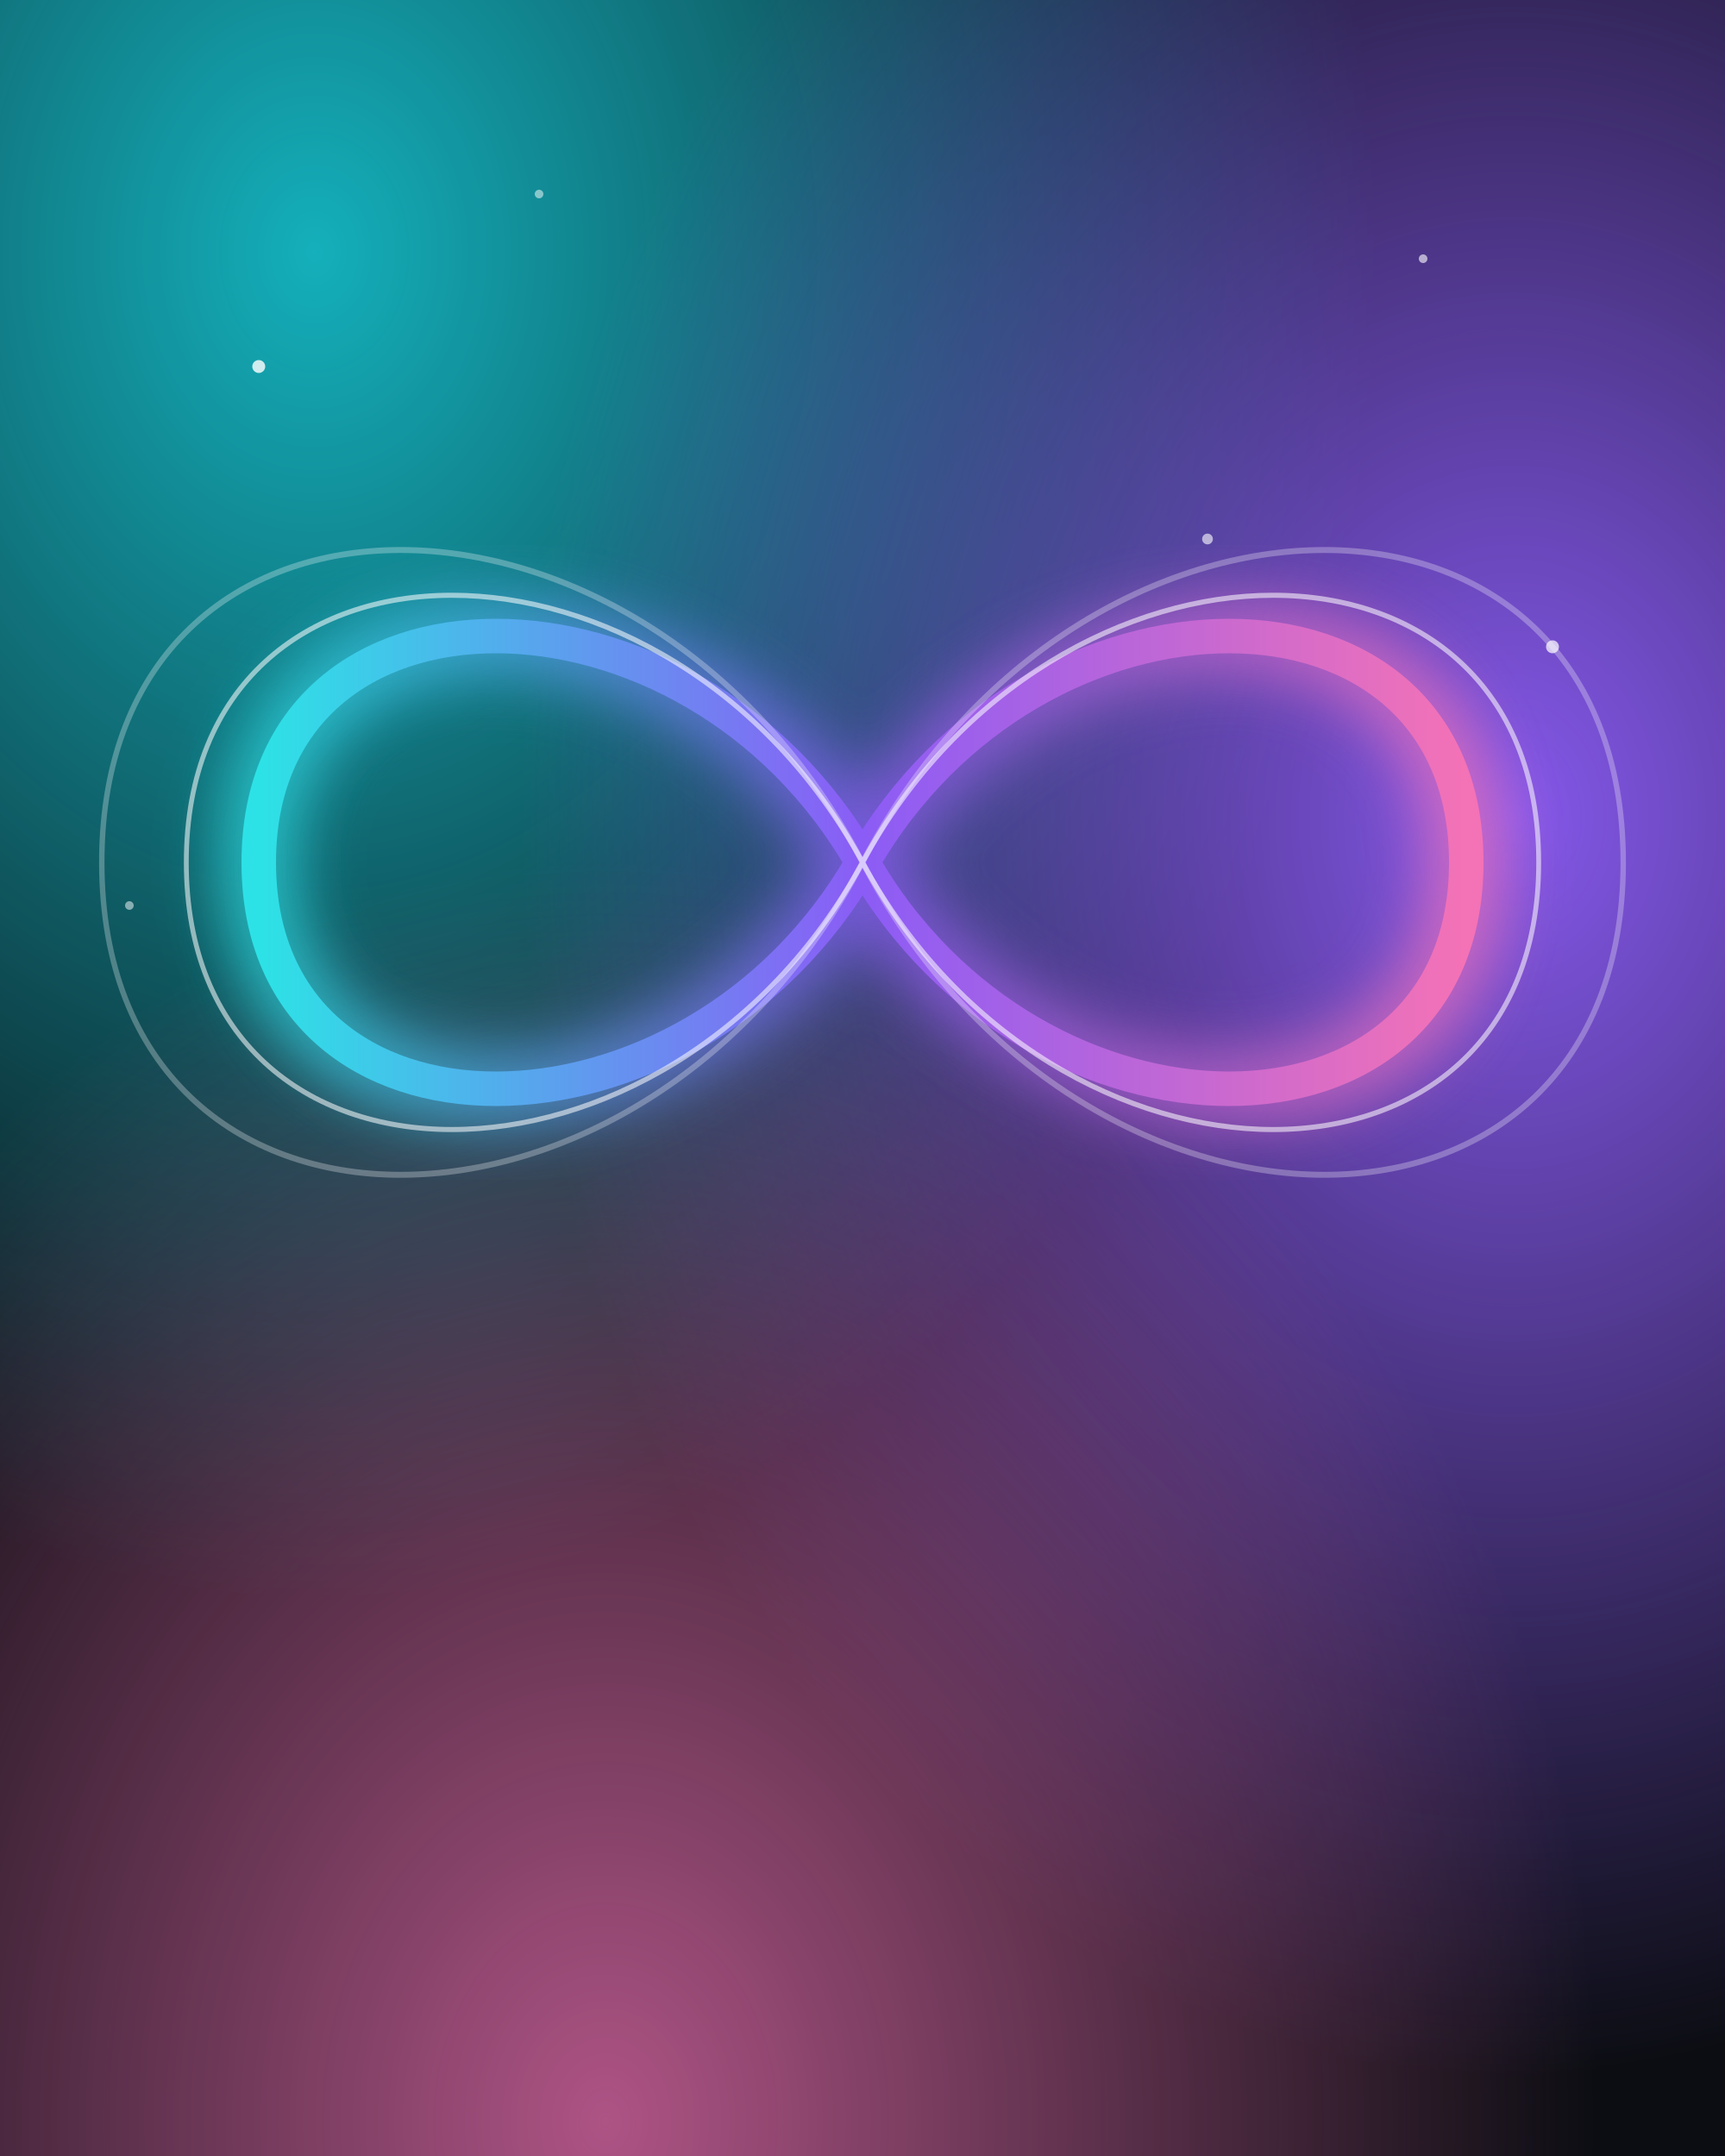
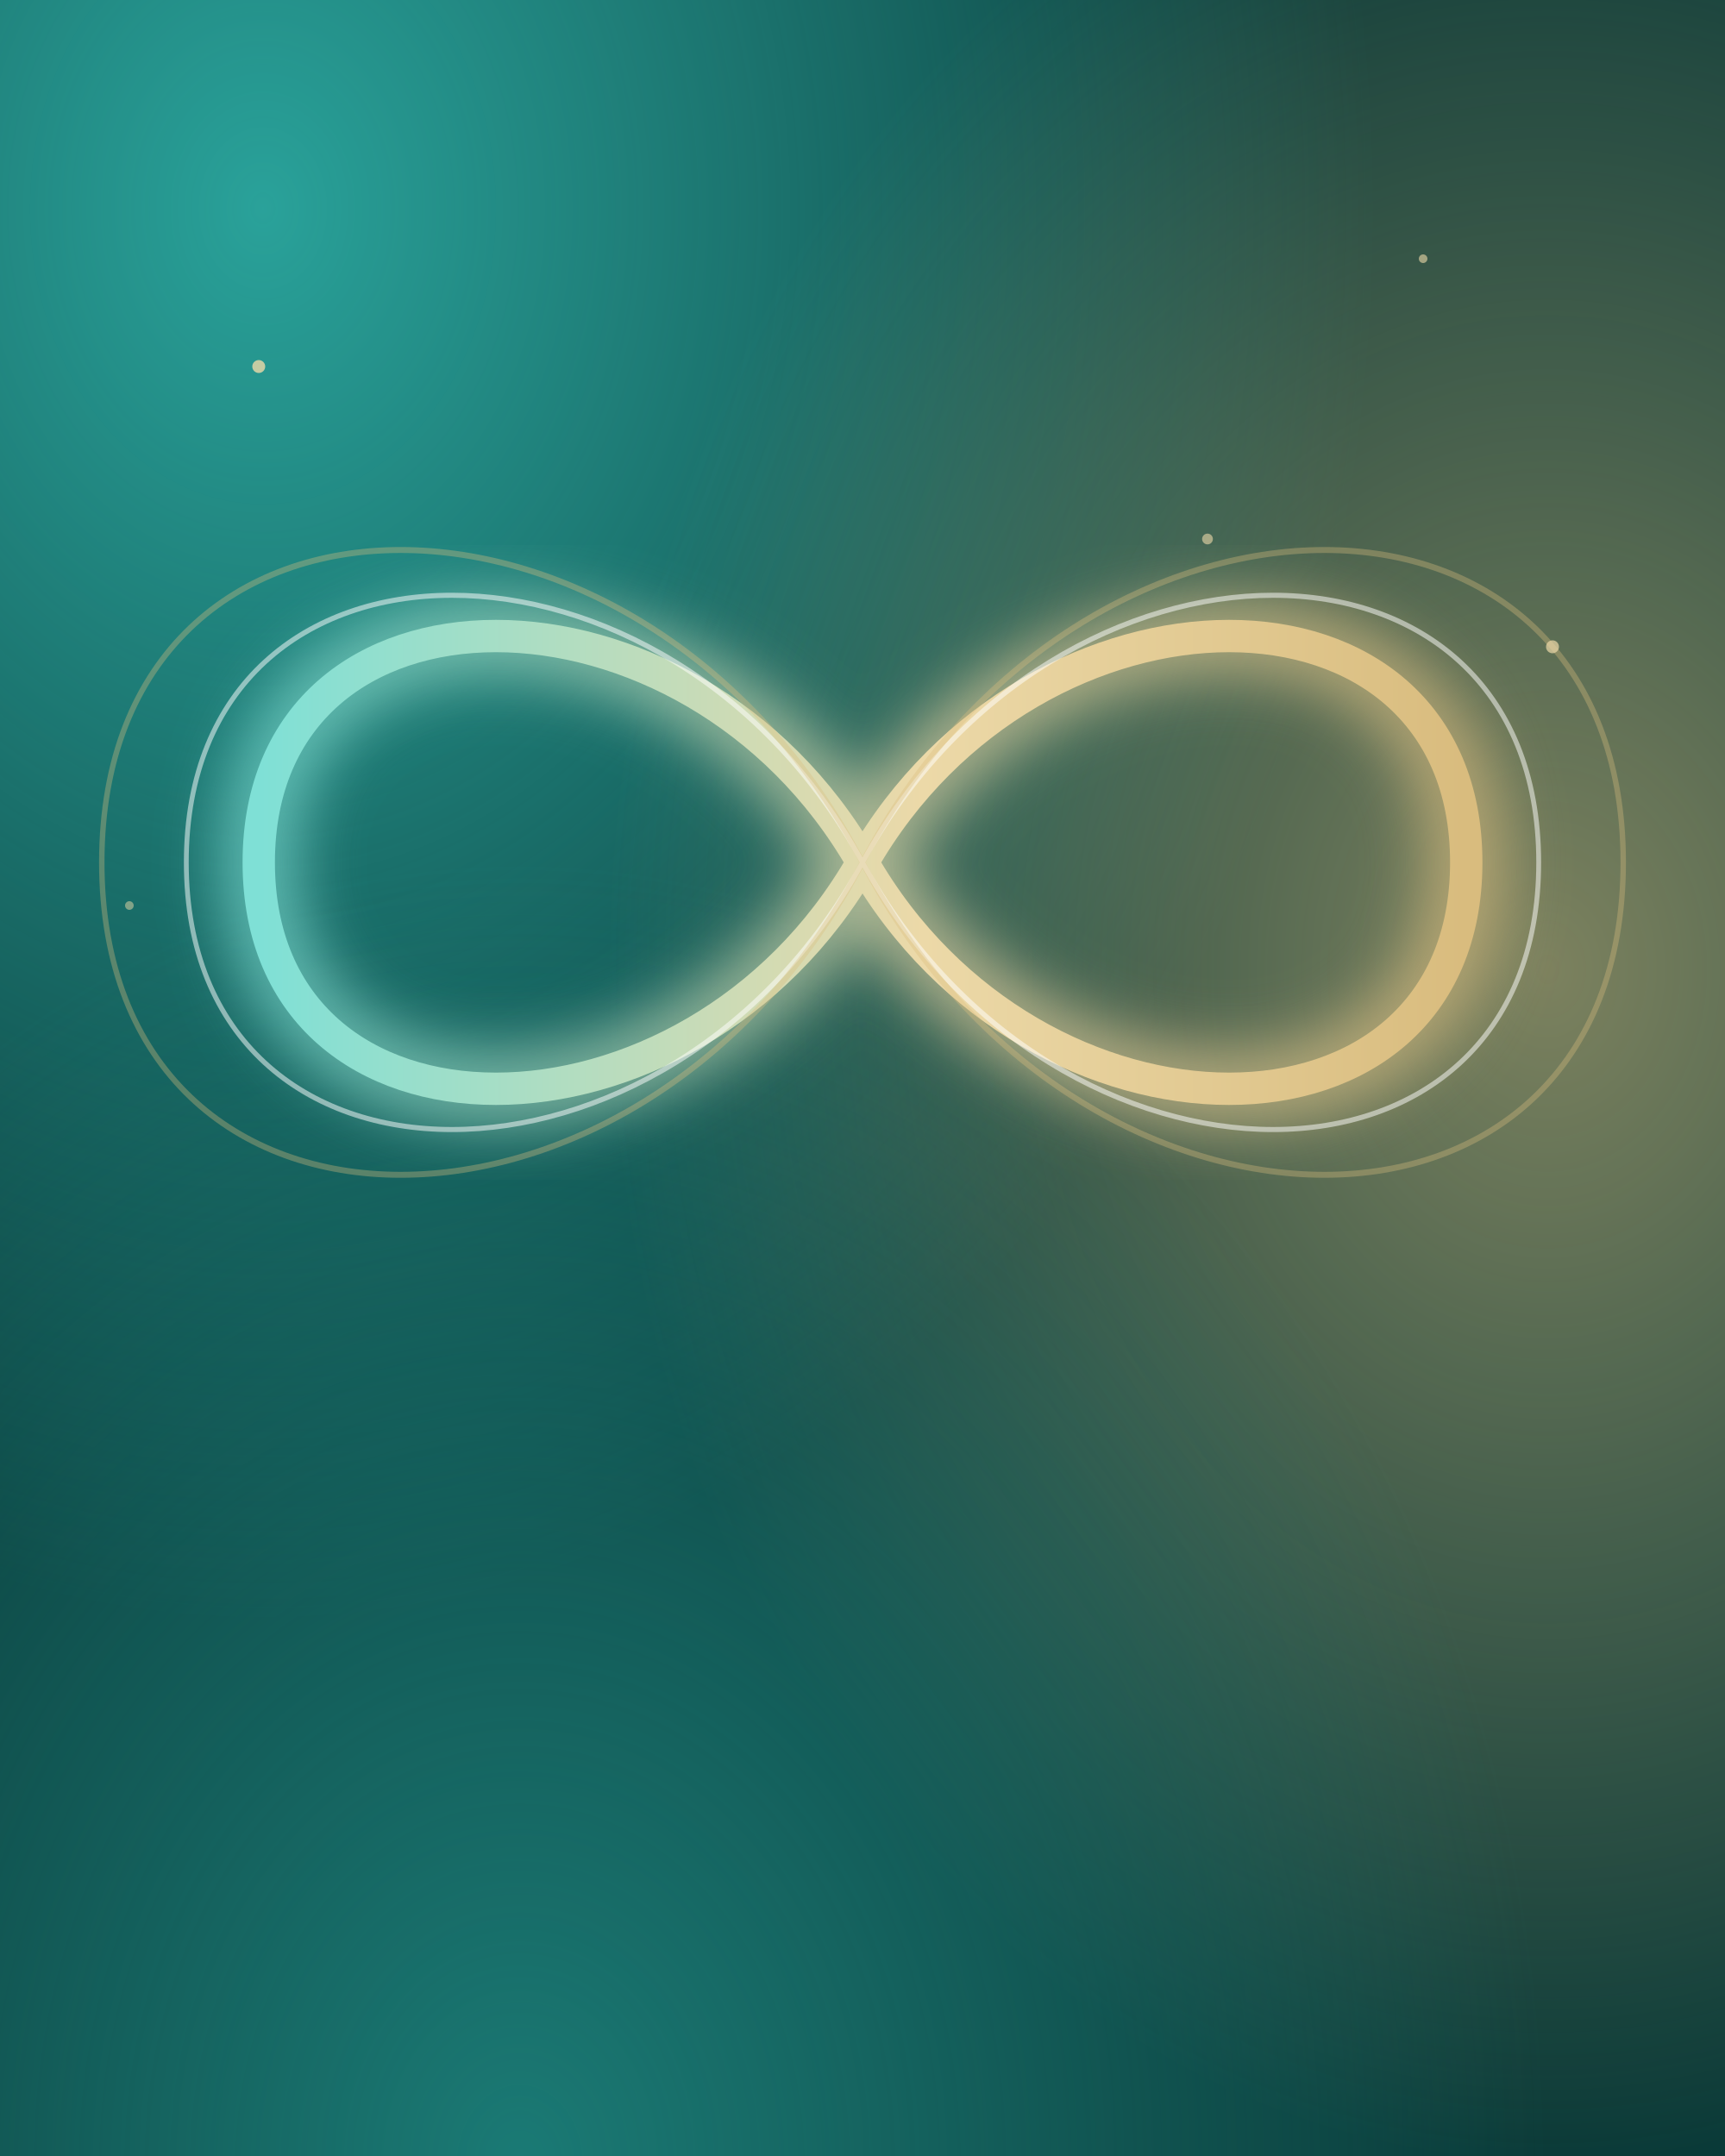
<svg xmlns="http://www.w3.org/2000/svg" viewBox="0 0 800 1000" preserveAspectRatio="xMidYMid slice">
  <defs>
-     <radialGradient id="a" cx="18%" cy="12%" r="62%">
-       <stop offset="0" stop-color="#14B8C4" stop-opacity=".95" />
-       <stop offset="1" stop-color="#14B8C4" stop-opacity="0" />
+     <radialGradient id="a" cx="15%" cy="10%" r="65%">
+       <stop offset="0" stop-color="#2BA79F" stop-opacity=".95" />
+       <stop offset="1" stop-color="#2BA79F" stop-opacity="0" />
    </radialGradient>
-     <radialGradient id="b" cx="88%" cy="38%" r="58%">
-       <stop offset="0" stop-color="#8B5CF6" stop-opacity=".95" />
-       <stop offset="1" stop-color="#8B5CF6" stop-opacity="0" />
+     <radialGradient id="b" cx="90%" cy="45%" r="55%">
+       <stop offset="0" stop-color="#D9BC7E" stop-opacity=".55" />
+       <stop offset="1" stop-color="#D9BC7E" stop-opacity="0" />
    </radialGradient>
-     <radialGradient id="c" cx="35%" cy="98%" r="58%">
-       <stop offset="0" stop-color="#F472B6" stop-opacity=".7" />
-       <stop offset="1" stop-color="#F472B6" stop-opacity="0" />
+     <radialGradient id="c" cx="30%" cy="100%" r="60%">
+       <stop offset="0" stop-color="#1F8A84" stop-opacity=".8" />
+       <stop offset="1" stop-color="#1F8A84" stop-opacity="0" />
    </radialGradient>
    <linearGradient id="r" x1="0" y1="0" x2="1" y2="0">
-       <stop offset="0" stop-color="#2DE2E6" />
-       <stop offset=".5" stop-color="#8B5CF6" />
-       <stop offset="1" stop-color="#F472B6" />
+       <stop offset="0" stop-color="#7FE0D6" />
+       <stop offset=".55" stop-color="#ECD9A8" />
+       <stop offset="1" stop-color="#D9BC7E" />
    </linearGradient>
    <filter id="g" x="-20%" y="-20%" width="140%" height="140%">
      <feGaussianBlur stdDeviation="14" />
    </filter>
  </defs>
-   <rect width="800" height="1000" fill="#0B0D12" />
+   <rect width="800" height="1000" fill="#0A3A38" />
  <rect width="800" height="1000" fill="url(#a)" />
  <rect width="800" height="1000" fill="url(#b)" />
  <rect width="800" height="1000" fill="url(#c)" />
  <g fill="none" stroke-linecap="round" transform="translate(0 -120)">
-     <path id="inf" d="M400 520C480 380 680 380 680 520C680 660 480 660 400 520C320 380 120 380 120 520C120 660 320 660 400 520Z" stroke="url(#r)" stroke-width="34" filter="url(#g)" opacity=".75" />
-     <path d="M400 520C480 380 680 380 680 520C680 660 480 660 400 520C320 380 120 380 120 520C120 660 320 660 400 520Z" stroke="url(#r)" stroke-width="16" />
-     <path d="M400 520C480 380 680 380 680 520C680 660 480 660 400 520C320 380 120 380 120 520C120 660 320 660 400 520Z" stroke="#fff" stroke-opacity=".55" stroke-width="2" transform="translate(400 520) scale(1.12 1.18) translate(-400 -520)" />
-     <path d="M400 520C480 380 680 380 680 520C680 660 480 660 400 520C320 380 120 380 120 520C120 660 320 660 400 520Z" stroke="#fff" stroke-opacity=".28" stroke-width="2" transform="translate(400 520) scale(1.26 1.38) translate(-400 -520)" />
+     <path d="M400 520C480 380 680 380 680 520C680 660 480 660 400 520C320 380 120 380 120 520C120 660 320 660 400 520Z" stroke="url(#r)" stroke-width="34" filter="url(#g)" opacity=".7" />
+     <path d="M400 520C480 380 680 380 680 520C680 660 480 660 400 520C320 380 120 380 120 520C120 660 320 660 400 520Z" stroke="url(#r)" stroke-width="15" />
+     <path d="M400 520C480 380 680 380 680 520C680 660 480 660 400 520C320 380 120 380 120 520C120 660 320 660 400 520Z" stroke="#fff" stroke-opacity=".5" stroke-width="2" transform="translate(400 520) scale(1.12 1.18) translate(-400 -520)" />
+     <path d="M400 520C480 380 680 380 680 520C680 660 480 660 400 520C320 380 120 380 120 520C120 660 320 660 400 520Z" stroke="#D9BC7E" stroke-opacity=".35" stroke-width="2" transform="translate(400 520) scale(1.26 1.38) translate(-400 -520)" />
  </g>
-   <g fill="#fff">
+   <g fill="#ECD9A8">
    <circle cx="120" cy="170" r="3" opacity=".8" />
    <circle cx="660" cy="120" r="2" opacity=".6" />
    <circle cx="720" cy="300" r="3" opacity=".7" />
    <circle cx="60" cy="420" r="2" opacity=".5" />
    <circle cx="560" cy="250" r="2.5" opacity=".6" />
-     <circle cx="250" cy="90" r="2" opacity=".5" />
  </g>
</svg>
